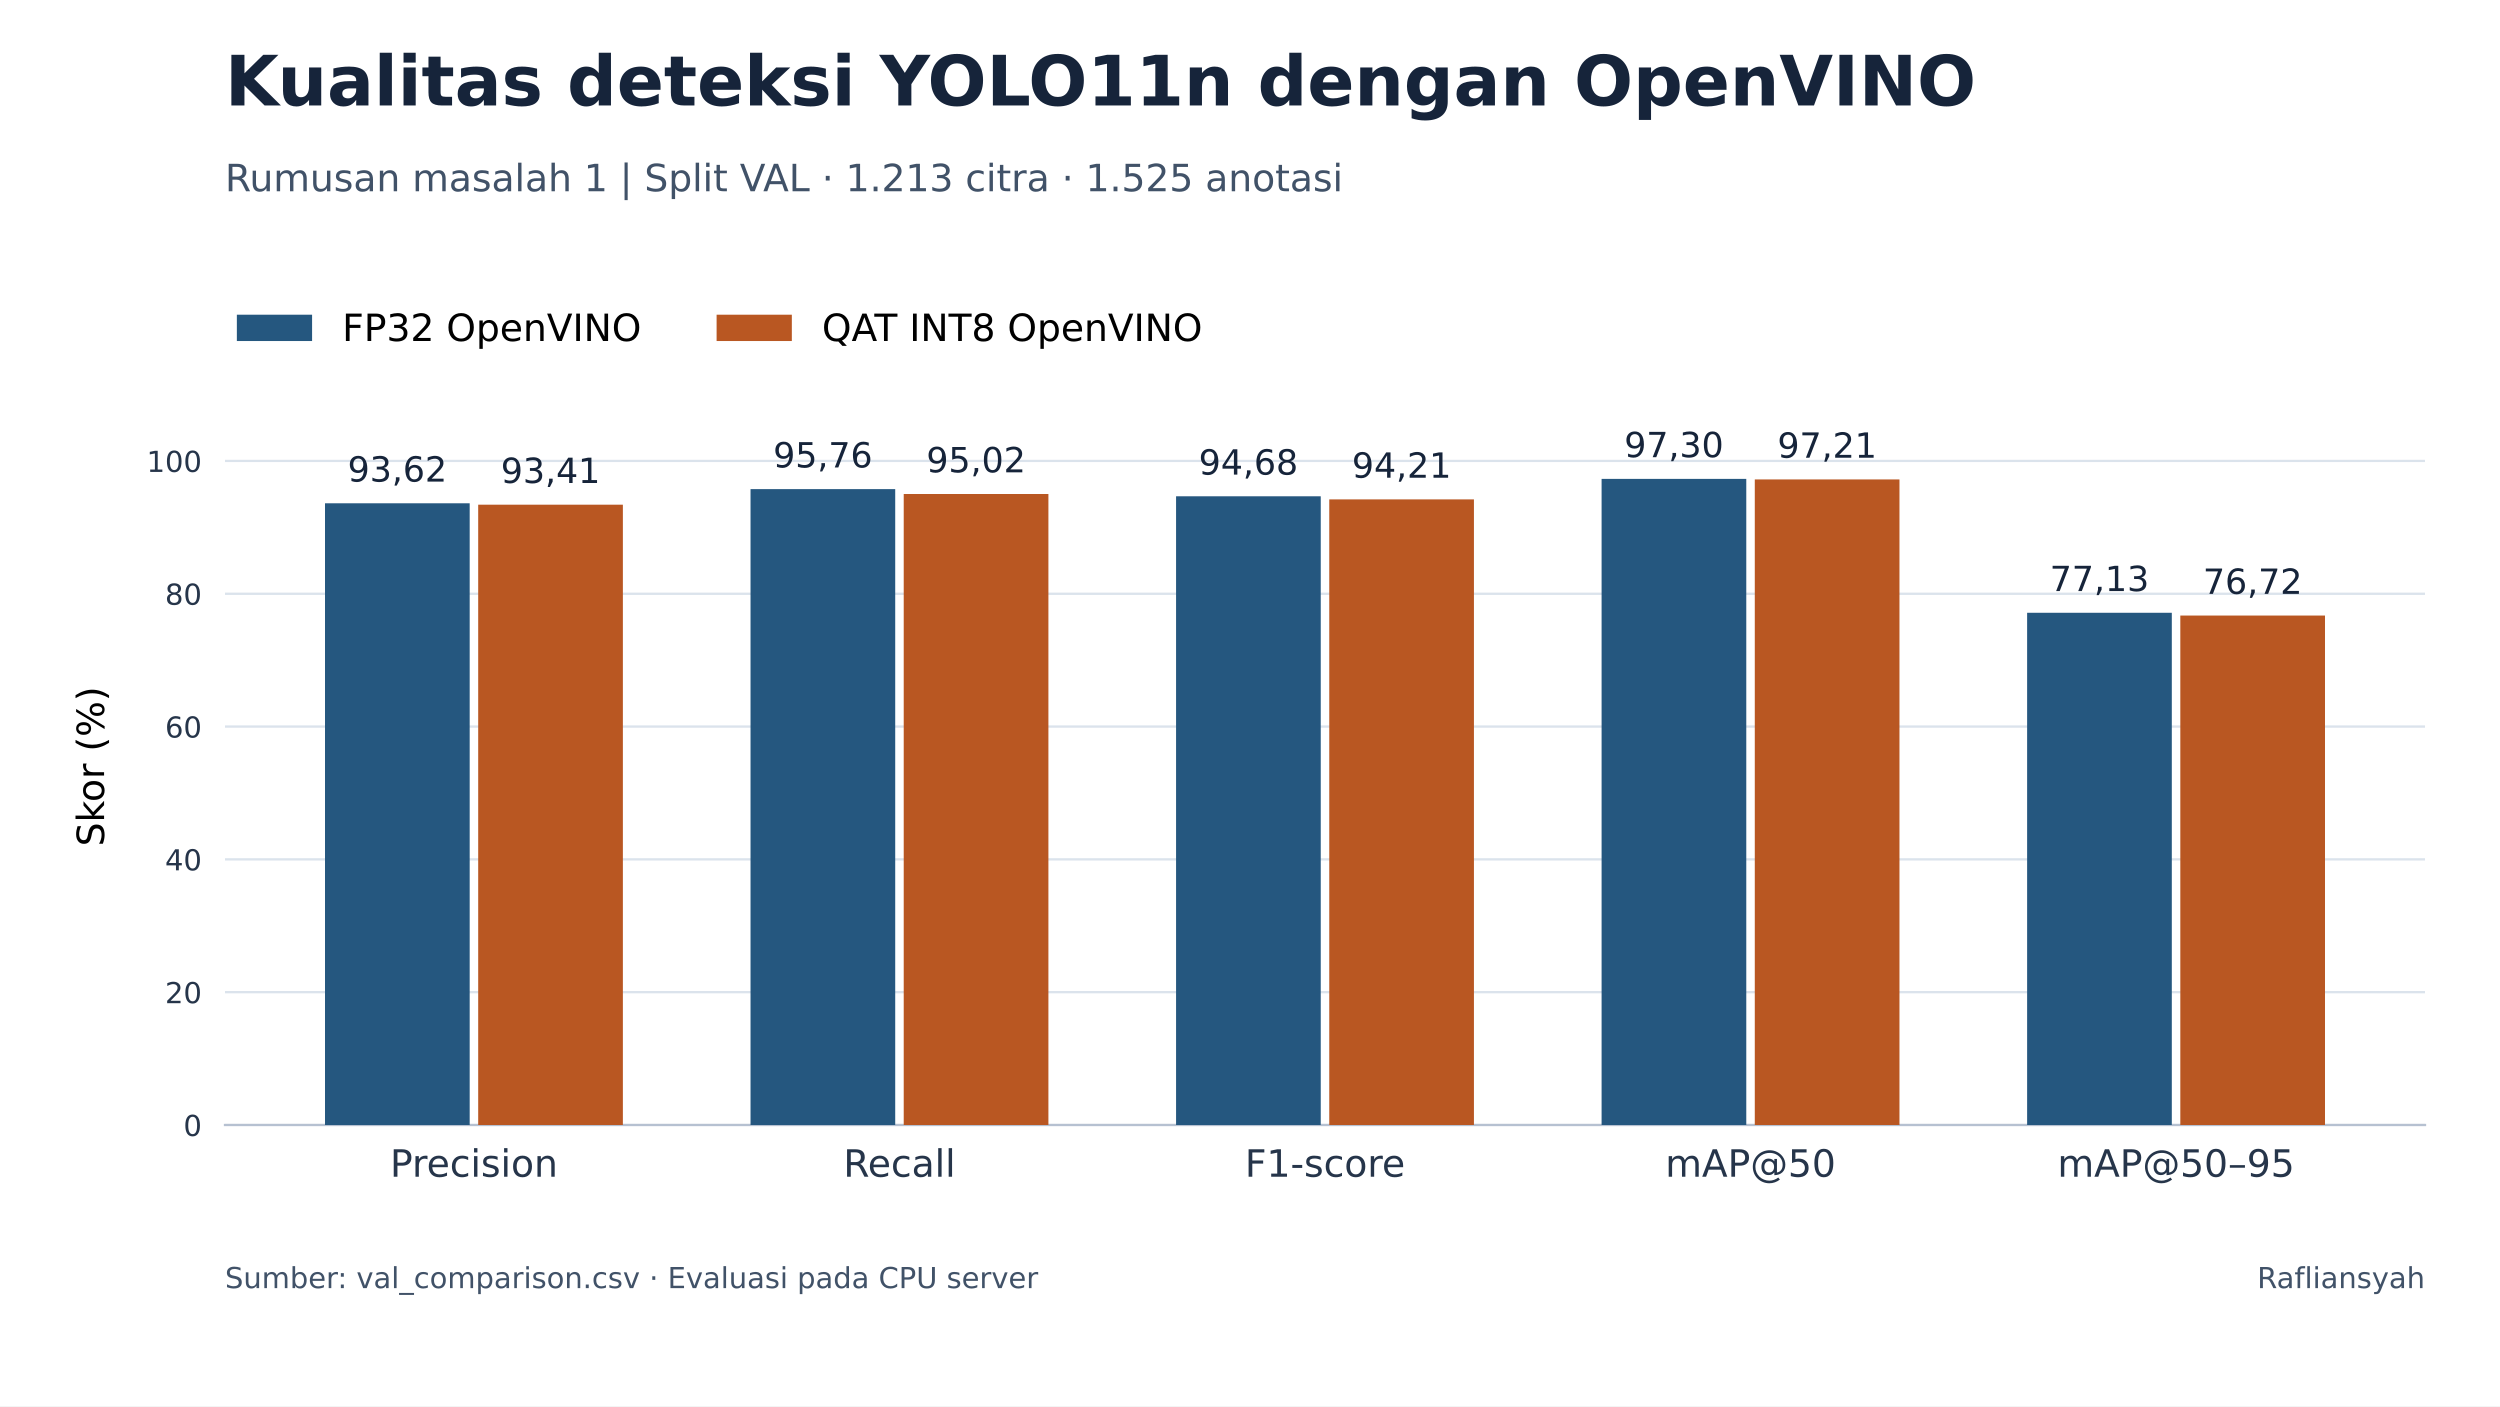
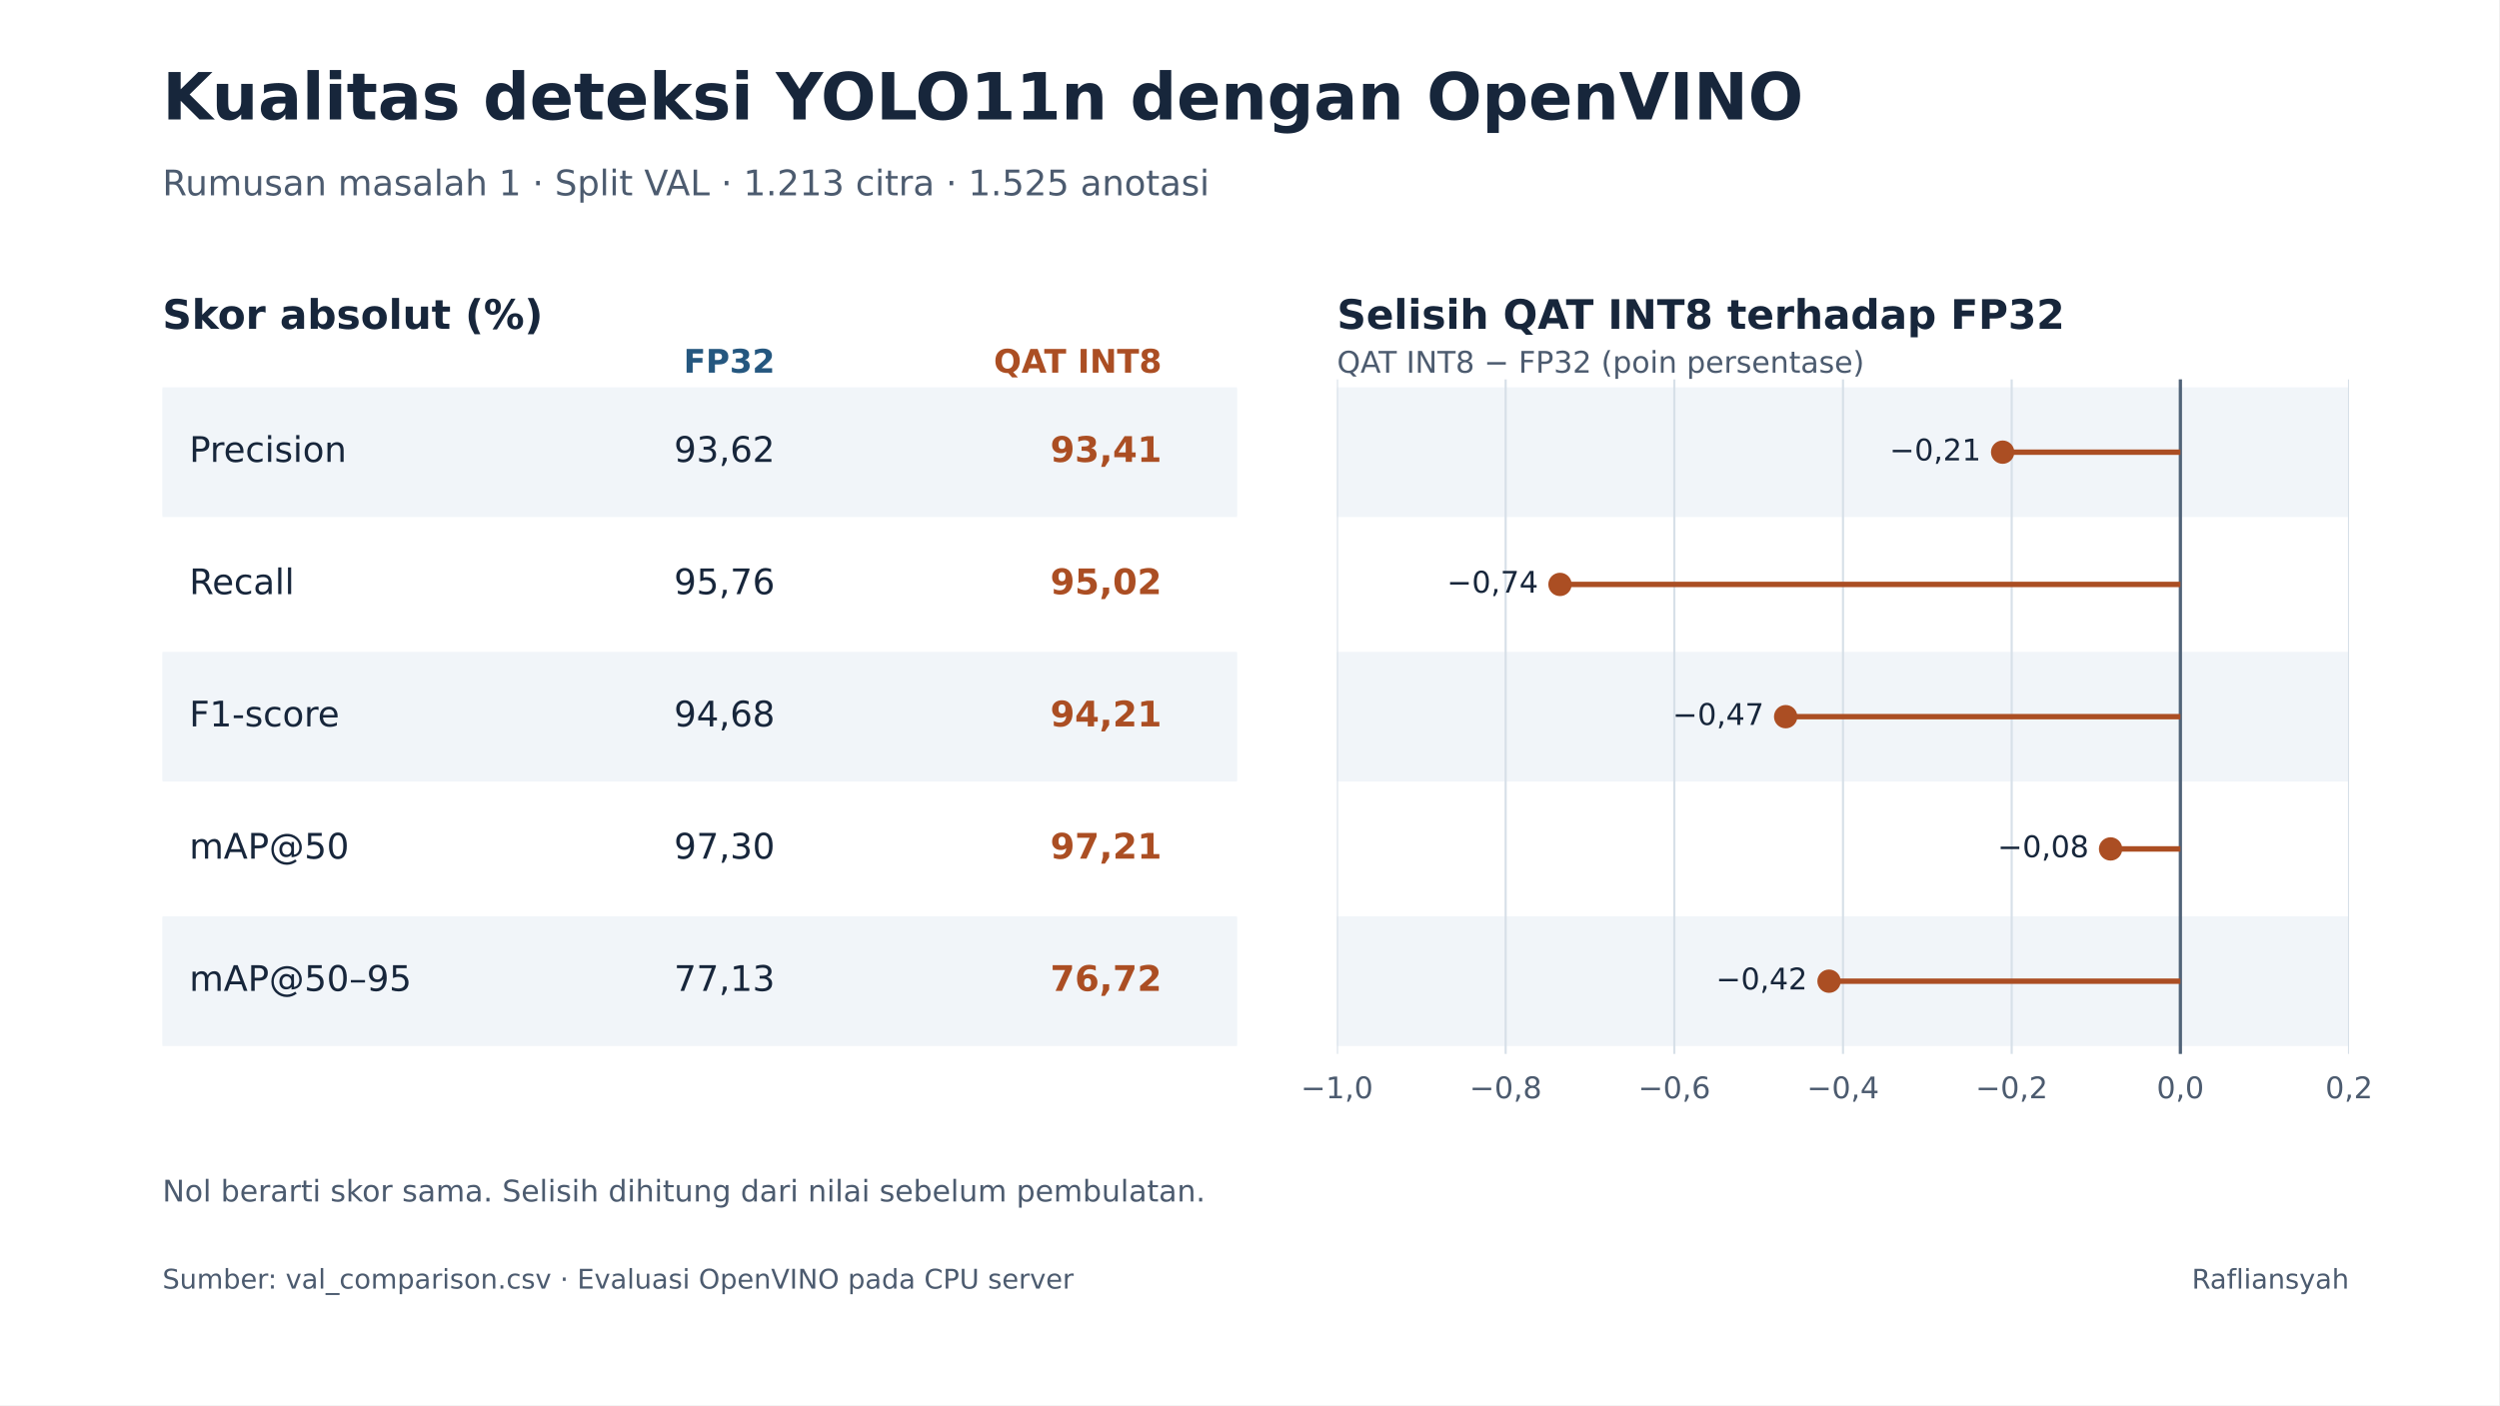
- <svg xmlns="http://www.w3.org/2000/svg" width="864pt" height="486pt" viewBox="0 0 864 486" version="1.1">
+ <svg xmlns="http://www.w3.org/2000/svg" xmlns:xlink="http://www.w3.org/1999/xlink" width="921.6pt" height="518.4pt" viewBox="0 0 921.6 518.4" version="1.1">
  <defs>
    <style type="text/css">*{stroke-linejoin: round; stroke-linecap: butt}</style>
  </defs>
  <g id="figure_1">
    <g id="patch_1">
-       <path d="M 0 486  L 864 486  L 864 0  L 0 0  z " style="fill: #ffffff" />
+       <path d="M 0 518.4  L 921.6 518.4  L 921.6 0  L 0 0  z " style="fill: #ffffff" />
    </g>
    <g id="axes_1">
      <g id="patch_2">
-         <path d="M 77.76 388.8  L 838.08 388.8  L 838.08 140.94  L 77.76 140.94  z " style="fill: #ffffff" />
+         <path d="M 59.904 190.222  L 456.192 190.222  L 456.192 143.383  L 59.904 143.383  z " clip-path="url(#p74e2cc0eab)" style="fill: #f1f5f9; stroke: #f1f5f9; stroke-linejoin: miter" />
+       </g>
+       <g id="patch_3">
+         <path d="M 59.904 287.803  L 456.192 287.803  L 456.192 240.965  L 59.904 240.965  z " clip-path="url(#p74e2cc0eab)" style="fill: #f1f5f9; stroke: #f1f5f9; stroke-linejoin: miter" />
+       </g>
+       <g id="patch_4">
+         <path d="M 59.904 385.385  L 456.192 385.385  L 456.192 338.546  L 59.904 338.546  z " clip-path="url(#p74e2cc0eab)" style="fill: #f1f5f9; stroke: #f1f5f9; stroke-linejoin: miter" />
+       </g>
+       <g id="text_1">
+         <text style="font-weight: 700; font-size: 15px; font-family: 'DejaVu Sans'; text-anchor: start; fill: #17263b" x="59.904" y="121.306" transform="rotate(-0 59.904 121.3056)">Skor absolut (%)</text>
+       </g>
+       <g id="text_2">
+         <text style="font-weight: 700; font-size: 12px; font-family: 'DejaVu Sans'; text-anchor: end; fill: #25577f" x="285.788" y="137.48" transform="rotate(-0 285.7882 137.4797)">FP32</text>
+       </g>
+       <g id="text_3">
+         <text style="font-weight: 700; font-size: 12px; font-family: 'DejaVu Sans'; text-anchor: end; fill: #ab4e23" x="428.452" y="137.48" transform="rotate(-0 428.4518 137.4797)">QAT INT8</text>
+       </g>
+       <g id="text_4">
+         <text style="font-size: 13px; font-family: 'DejaVu Sans'; text-anchor: start; fill: #17263b" x="69.811" y="170.39" transform="rotate(-0 69.8112 170.39)">Precision</text>
+       </g>
+       <g id="text_5">
+         <text style="font-size: 13px; font-family: 'DejaVu Sans'; text-anchor: end; fill: #17263b" x="285.788" y="170.39" transform="rotate(-0 285.7882 170.39)">93,62</text>
+       </g>
+       <g id="text_6">
+         <text style="font-weight: 700; font-size: 13px; font-family: 'DejaVu Sans'; text-anchor: end; fill: #ab4e23" x="428.452" y="170.39" transform="rotate(-0 428.4518 170.39)">93,41</text>
+       </g>
+       <g id="text_7">
+         <text style="font-size: 13px; font-family: 'DejaVu Sans'; text-anchor: start; fill: #17263b" x="69.811" y="219.181" transform="rotate(-0 69.8112 219.1806)">Recall</text>
+       </g>
+       <g id="text_8">
+         <text style="font-size: 13px; font-family: 'DejaVu Sans'; text-anchor: end; fill: #17263b" x="285.788" y="219.181" transform="rotate(-0 285.7882 219.1806)">95,76</text>
+       </g>
+       <g id="text_9">
+         <text style="font-weight: 700; font-size: 13px; font-family: 'DejaVu Sans'; text-anchor: end; fill: #ab4e23" x="428.452" y="219.181" transform="rotate(-0 428.4518 219.1806)">95,02</text>
+       </g>
+       <g id="text_10">
+         <text style="font-size: 13px; font-family: 'DejaVu Sans'; text-anchor: start; fill: #17263b" x="69.811" y="267.971" transform="rotate(-0 69.8112 267.9712)">F1-score</text>
+       </g>
+       <g id="text_11">
+         <text style="font-size: 13px; font-family: 'DejaVu Sans'; text-anchor: end; fill: #17263b" x="285.788" y="267.971" transform="rotate(-0 285.7882 267.9712)">94,68</text>
+       </g>
+       <g id="text_12">
+         <text style="font-weight: 700; font-size: 13px; font-family: 'DejaVu Sans'; text-anchor: end; fill: #ab4e23" x="428.452" y="267.971" transform="rotate(-0 428.4518 267.9712)">94,21</text>
+       </g>
+       <g id="text_13">
+         <text style="font-size: 13px; font-family: 'DejaVu Sans'; text-anchor: start; fill: #17263b" x="69.811" y="316.762" transform="rotate(-0 69.8112 316.7618)">mAP@50</text>
+       </g>
+       <g id="text_14">
+         <text style="font-size: 13px; font-family: 'DejaVu Sans'; text-anchor: end; fill: #17263b" x="285.788" y="316.762" transform="rotate(-0 285.7882 316.7618)">97,30</text>
+       </g>
+       <g id="text_15">
+         <text style="font-weight: 700; font-size: 13px; font-family: 'DejaVu Sans'; text-anchor: end; fill: #ab4e23" x="428.452" y="316.762" transform="rotate(-0 428.4518 316.7618)">97,21</text>
+       </g>
+       <g id="text_16">
+         <text style="font-size: 13px; font-family: 'DejaVu Sans'; text-anchor: start; fill: #17263b" x="69.811" y="365.552" transform="rotate(-0 69.8112 365.5524)">mAP@50–95</text>
+       </g>
+       <g id="text_17">
+         <text style="font-size: 13px; font-family: 'DejaVu Sans'; text-anchor: end; fill: #17263b" x="285.788" y="365.552" transform="rotate(-0 285.7882 365.5524)">77,13</text>
+       </g>
+       <g id="text_18">
+         <text style="font-weight: 700; font-size: 13px; font-family: 'DejaVu Sans'; text-anchor: end; fill: #ab4e23" x="428.452" y="365.552" transform="rotate(-0 428.4518 365.5524)">76,72</text>
+       </g>
+     </g>
+     <g id="axes_2">
+       <g id="patch_5">
+         <path d="M 493.056 388.8  L 866.304 388.8  L 866.304 139.968  L 493.056 139.968  z " style="fill: #ffffff" />
+       </g>
+       <g id="patch_6">
+         <path d="M 493.056 190.222  L 866.304 190.222  L 866.304 143.383  L 493.056 143.383  z " clip-path="url(#pc43e5fc2a2)" style="fill: #f1f5f9; stroke: #f1f5f9; stroke-linejoin: miter" />
+       </g>
+       <g id="patch_7">
+         <path d="M 493.056 287.803  L 866.304 287.803  L 866.304 240.965  L 493.056 240.965  z " clip-path="url(#pc43e5fc2a2)" style="fill: #f1f5f9; stroke: #f1f5f9; stroke-linejoin: miter" />
+       </g>
+       <g id="patch_8">
+         <path d="M 493.056 385.385  L 866.304 385.385  L 866.304 338.546  L 493.056 338.546  z " clip-path="url(#pc43e5fc2a2)" style="fill: #f1f5f9; stroke: #f1f5f9; stroke-linejoin: miter" />
      </g>
      <g id="matplotlib.axis_1">
        <g id="xtick_1">
-           <g id="line2d_1" />
-           <g id="text_1">
-             <text style="font-size: 13px; font-family: 'DejaVu Sans'; text-anchor: middle; fill: #26354a" x="163.792" y="406.678" transform="rotate(-0 163.7923 406.678)">Precision</text>
+           <g id="line2d_1">
+             <path d="M 493.056 388.8  L 493.056 139.968  " clip-path="url(#pc43e5fc2a2)" style="fill: none; stroke: #d7e0e8; stroke-width: 0.8; stroke-linecap: square" />
+           </g>
+           <g id="line2d_2" />
+           <g id="text_19">
+             <text style="font-size: 11px; font-family: 'DejaVu Sans'; text-anchor: middle; fill: #4c5b6f" x="493.056" y="405.158" transform="rotate(-0 493.056 405.1583)">−1,0</text>
          </g>
        </g>
        <g id="xtick_2">
-           <g id="line2d_2" />
-           <g id="text_2">
-             <text style="font-size: 13px; font-family: 'DejaVu Sans'; text-anchor: middle; fill: #26354a" x="310.856" y="406.678" transform="rotate(-0 310.8562 406.678)">Recall</text>
+           <g id="line2d_3">
+             <path d="M 555.264 388.8  L 555.264 139.968  " clip-path="url(#pc43e5fc2a2)" style="fill: none; stroke: #d7e0e8; stroke-width: 0.8; stroke-linecap: square" />
+           </g>
+           <g id="line2d_4" />
+           <g id="text_20">
+             <text style="font-size: 11px; font-family: 'DejaVu Sans'; text-anchor: middle; fill: #4c5b6f" x="555.264" y="405.158" transform="rotate(-0 555.264 405.1583)">−0,8</text>
          </g>
        </g>
        <g id="xtick_3">
-           <g id="line2d_3" />
-           <g id="text_3">
-             <text style="font-size: 13px; font-family: 'DejaVu Sans'; text-anchor: middle; fill: #26354a" x="457.92" y="406.678" transform="rotate(-0 457.92 406.678)">F1-score</text>
+           <g id="line2d_5">
+             <path d="M 617.472 388.8  L 617.472 139.968  " clip-path="url(#pc43e5fc2a2)" style="fill: none; stroke: #d7e0e8; stroke-width: 0.8; stroke-linecap: square" />
+           </g>
+           <g id="line2d_6" />
+           <g id="text_21">
+             <text style="font-size: 11px; font-family: 'DejaVu Sans'; text-anchor: middle; fill: #4c5b6f" x="617.472" y="405.158" transform="rotate(-0 617.472 405.1583)">−0,6</text>
          </g>
        </g>
        <g id="xtick_4">
-           <g id="line2d_4" />
-           <g id="text_4">
-             <text style="font-size: 13px; font-family: 'DejaVu Sans'; text-anchor: middle; fill: #26354a" x="604.984" y="406.678" transform="rotate(-0 604.9838 406.678)">mAP@50</text>
+           <g id="line2d_7">
+             <path d="M 679.68 388.8  L 679.68 139.968  " clip-path="url(#pc43e5fc2a2)" style="fill: none; stroke: #d7e0e8; stroke-width: 0.8; stroke-linecap: square" />
+           </g>
+           <g id="line2d_8" />
+           <g id="text_22">
+             <text style="font-size: 11px; font-family: 'DejaVu Sans'; text-anchor: middle; fill: #4c5b6f" x="679.68" y="405.158" transform="rotate(-0 679.68 405.1583)">−0,4</text>
          </g>
        </g>
        <g id="xtick_5">
-           <g id="line2d_5" />
-           <g id="text_5">
-             <text style="font-size: 13px; font-family: 'DejaVu Sans'; text-anchor: middle; fill: #26354a" x="752.048" y="406.678" transform="rotate(-0 752.0477 406.678)">mAP@50–95</text>
+           <g id="line2d_9">
+             <path d="M 741.888 388.8  L 741.888 139.968  " clip-path="url(#pc43e5fc2a2)" style="fill: none; stroke: #d7e0e8; stroke-width: 0.8; stroke-linecap: square" />
+           </g>
+           <g id="line2d_10" />
+           <g id="text_23">
+             <text style="font-size: 11px; font-family: 'DejaVu Sans'; text-anchor: middle; fill: #4c5b6f" x="741.888" y="405.158" transform="rotate(-0 741.888 405.1583)">−0,2</text>
+           </g>
+         </g>
+         <g id="xtick_6">
+           <g id="line2d_11">
+             <path d="M 804.096 388.8  L 804.096 139.968  " clip-path="url(#pc43e5fc2a2)" style="fill: none; stroke: #d7e0e8; stroke-width: 0.8; stroke-linecap: square" />
+           </g>
+           <g id="line2d_12" />
+           <g id="text_24">
+             <text style="font-size: 11px; font-family: 'DejaVu Sans'; text-anchor: middle; fill: #4c5b6f" x="804.096" y="405.158" transform="rotate(-0 804.096 405.1583)">0,0</text>
+           </g>
+         </g>
+         <g id="xtick_7">
+           <g id="line2d_13">
+             <path d="M 866.304 388.8  L 866.304 139.968  " clip-path="url(#pc43e5fc2a2)" style="fill: none; stroke: #d7e0e8; stroke-width: 0.8; stroke-linecap: square" />
+           </g>
+           <g id="line2d_14" />
+           <g id="text_25">
+             <text style="font-size: 11px; font-family: 'DejaVu Sans'; text-anchor: middle; fill: #4c5b6f" x="866.304" y="405.158" transform="rotate(-0 866.304 405.1583)">0,2</text>
          </g>
        </g>
      </g>
      <g id="matplotlib.axis_2">
        <g id="ytick_1">
-           <g id="line2d_6">
-             <path d="M 77.76 388.8  L 838.08 388.8  " clip-path="url(#p4177d5017f)" style="fill: none; stroke: #dbe3ec; stroke-width: 0.8; stroke-linecap: square" />
-           </g>
-           <g id="line2d_7" />
-           <g id="text_6">
-             <text style="font-size: 10px; font-family: 'DejaVu Sans'; text-anchor: end; fill: #26354a" x="69.76" y="392.599" transform="rotate(-0 69.76 392.5992)">0</text>
-           </g>
+           <g id="line2d_15" />
        </g>
        <g id="ytick_2">
-           <g id="line2d_8">
-             <path d="M 77.76 342.9  L 838.08 342.9  " clip-path="url(#p4177d5017f)" style="fill: none; stroke: #dbe3ec; stroke-width: 0.8; stroke-linecap: square" />
-           </g>
-           <g id="line2d_9" />
-           <g id="text_7">
-             <text style="font-size: 10px; font-family: 'DejaVu Sans'; text-anchor: end; fill: #26354a" x="69.76" y="346.699" transform="rotate(-0 69.76 346.6992)">20</text>
-           </g>
+           <g id="line2d_16" />
        </g>
        <g id="ytick_3">
-           <g id="line2d_10">
-             <path d="M 77.76 297  L 838.08 297  " clip-path="url(#p4177d5017f)" style="fill: none; stroke: #dbe3ec; stroke-width: 0.8; stroke-linecap: square" />
-           </g>
-           <g id="line2d_11" />
-           <g id="text_8">
-             <text style="font-size: 10px; font-family: 'DejaVu Sans'; text-anchor: end; fill: #26354a" x="69.76" y="300.799" transform="rotate(-0 69.76 300.7992)">40</text>
-           </g>
+           <g id="line2d_17" />
        </g>
        <g id="ytick_4">
-           <g id="line2d_12">
-             <path d="M 77.76 251.1  L 838.08 251.1  " clip-path="url(#p4177d5017f)" style="fill: none; stroke: #dbe3ec; stroke-width: 0.8; stroke-linecap: square" />
-           </g>
-           <g id="line2d_13" />
-           <g id="text_9">
-             <text style="font-size: 10px; font-family: 'DejaVu Sans'; text-anchor: end; fill: #26354a" x="69.76" y="254.899" transform="rotate(-0 69.76 254.8992)">60</text>
-           </g>
+           <g id="line2d_18" />
        </g>
        <g id="ytick_5">
-           <g id="line2d_14">
-             <path d="M 77.76 205.2  L 838.08 205.2  " clip-path="url(#p4177d5017f)" style="fill: none; stroke: #dbe3ec; stroke-width: 0.8; stroke-linecap: square" />
-           </g>
-           <g id="line2d_15" />
-           <g id="text_10">
-             <text style="font-size: 10px; font-family: 'DejaVu Sans'; text-anchor: end; fill: #26354a" x="69.76" y="208.999" transform="rotate(-0 69.76 208.9992)">80</text>
-           </g>
-         </g>
-         <g id="ytick_6">
-           <g id="line2d_16">
-             <path d="M 77.76 159.3  L 838.08 159.3  " clip-path="url(#p4177d5017f)" style="fill: none; stroke: #dbe3ec; stroke-width: 0.8; stroke-linecap: square" />
-           </g>
-           <g id="line2d_17" />
-           <g id="text_11">
-             <text style="font-size: 10px; font-family: 'DejaVu Sans'; text-anchor: end; fill: #26354a" x="69.76" y="163.099" transform="rotate(-0 69.76 163.0992)">100</text>
-           </g>
-         </g>
-         <g id="text_12">
-           <text style="font-size: 13px; font-family: 'DejaVu Sans'; text-anchor: middle" x="35.969" y="264.87" transform="rotate(-90 35.96891 264.87)">Skor (%)</text>
-         </g>
-       </g>
-       <g id="patch_3">
-         <path d="M 77.76 388.8  L 838.08 388.8  " style="fill: none; stroke: #b6c1d1; stroke-width: 0.8; stroke-linejoin: miter; stroke-linecap: square" />
-       </g>
-       <g id="patch_4">
-         <path d="M 112.32 388.8  L 162.322 388.8  L 162.322 173.937  L 112.32 173.937  z " clip-path="url(#p4177d5017f)" style="fill: #25577f" />
-       </g>
-       <g id="patch_5">
-         <path d="M 259.384 388.8  L 309.386 388.8  L 309.386 169.039  L 259.384 169.039  z " clip-path="url(#p4177d5017f)" style="fill: #25577f" />
-       </g>
-       <g id="patch_6">
-         <path d="M 406.448 388.8  L 456.449 388.8  L 456.449 171.516  L 406.448 171.516  z " clip-path="url(#p4177d5017f)" style="fill: #25577f" />
-       </g>
-       <g id="patch_7">
-         <path d="M 553.511 388.8  L 603.513 388.8  L 603.513 165.503  L 553.511 165.503  z " clip-path="url(#p4177d5017f)" style="fill: #25577f" />
-       </g>
-       <g id="patch_8">
-         <path d="M 700.575 388.8  L 750.577 388.8  L 750.577 211.776  L 700.575 211.776  z " clip-path="url(#p4177d5017f)" style="fill: #25577f" />
-       </g>
-       <g id="text_13">
-         <text style="font-size: 12px; font-family: 'DejaVu Sans'; text-anchor: middle; fill: #16243a" x="137.321" y="166.441" transform="rotate(-0 137.3209 166.4412)">93,62</text>
-       </g>
-       <g id="text_14">
-         <text style="font-size: 12px; font-family: 'DejaVu Sans'; text-anchor: middle; fill: #16243a" x="284.385" y="161.544" transform="rotate(-0 284.3847 161.5436)">95,76</text>
-       </g>
-       <g id="text_15">
-         <text style="font-size: 12px; font-family: 'DejaVu Sans'; text-anchor: middle; fill: #16243a" x="431.449" y="164.02" transform="rotate(-0 431.4485 164.02)">94,68</text>
-       </g>
-       <g id="text_16">
-         <text style="font-size: 12px; font-family: 'DejaVu Sans'; text-anchor: middle; fill: #16243a" x="578.512" y="158.007" transform="rotate(-0 578.5123 158.0071)">97,30</text>
-       </g>
-       <g id="text_17">
-         <text style="font-size: 12px; font-family: 'DejaVu Sans'; text-anchor: middle; fill: #16243a" x="725.576" y="204.281" transform="rotate(-0 725.5762 204.2808)">77,13</text>
-       </g>
-       <g id="patch_9">
-         <path d="M 165.263 388.8  L 215.265 388.8  L 215.265 174.42  L 165.263 174.42  z " clip-path="url(#p4177d5017f)" style="fill: #b95722" />
-       </g>
-       <g id="patch_10">
-         <path d="M 312.327 388.8  L 362.329 388.8  L 362.329 170.727  L 312.327 170.727  z " clip-path="url(#p4177d5017f)" style="fill: #b95722" />
-       </g>
-       <g id="patch_11">
-         <path d="M 459.391 388.8  L 509.392 388.8  L 509.392 172.59  L 459.391 172.59  z " clip-path="url(#p4177d5017f)" style="fill: #b95722" />
-       </g>
-       <g id="patch_12">
-         <path d="M 606.454 388.8  L 656.456 388.8  L 656.456 165.693  L 606.454 165.693  z " clip-path="url(#p4177d5017f)" style="fill: #b95722" />
-       </g>
-       <g id="patch_13">
-         <path d="M 753.518 388.8  L 803.52 388.8  L 803.52 212.733  L 753.518 212.733  z " clip-path="url(#p4177d5017f)" style="fill: #b95722" />
-       </g>
-       <g id="text_18">
-         <text style="font-size: 12px; font-family: 'DejaVu Sans'; text-anchor: middle; fill: #16243a" x="190.264" y="166.925" transform="rotate(-0 190.2638 166.9248)">93,41</text>
-       </g>
-       <g id="text_19">
-         <text style="font-size: 12px; font-family: 'DejaVu Sans'; text-anchor: middle; fill: #16243a" x="337.328" y="163.232" transform="rotate(-0 337.3277 163.2317)">95,02</text>
-       </g>
-       <g id="text_20">
-         <text style="font-size: 12px; font-family: 'DejaVu Sans'; text-anchor: middle; fill: #16243a" x="484.391" y="165.094" transform="rotate(-0 484.3915 165.094)">94,21</text>
-       </g>
-       <g id="text_21">
-         <text style="font-size: 12px; font-family: 'DejaVu Sans'; text-anchor: middle; fill: #16243a" x="631.455" y="158.197" transform="rotate(-0 631.4553 158.197)">97,21</text>
-       </g>
-       <g id="text_22">
-         <text style="font-size: 12px; font-family: 'DejaVu Sans'; text-anchor: middle; fill: #16243a" x="778.519" y="205.237" transform="rotate(-0 778.5191 205.2369)">76,72</text>
-       </g>
-       <g id="legend_1">
-         <g id="patch_14">
-           <path d="M 81.857 117.861  L 107.857 117.861  L 107.857 108.761  L 81.857 108.761  z " style="fill: #25577f" />
-         </g>
-         <g id="text_23">
-           <text style="font-size: 13px; font-family: 'DejaVu Sans'; text-anchor: start" x="118.257" y="117.861" transform="rotate(-0 118.2568 117.8613)">FP32 OpenVINO</text>
-         </g>
-         <g id="patch_15">
-           <path d="M 247.658 117.861  L 273.658 117.861  L 273.658 108.761  L 247.658 108.761  z " style="fill: #b95722" />
-         </g>
-         <g id="text_24">
-           <text style="font-size: 13px; font-family: 'DejaVu Sans'; text-anchor: start" x="284.058" y="117.861" transform="rotate(-0 284.0576 117.8613)">QAT INT8 OpenVINO</text>
-         </g>
-       </g>
-     </g>
-     <g id="text_25">
-       <text style="font-weight: 700; font-size: 24px; font-family: 'DejaVu Sans'; text-anchor: start; fill: #16243a" x="77.76" y="36.45" transform="rotate(-0 77.76 36.45)">Kualitas deteksi YOLO11n dengan OpenVINO</text>
-     </g>
-     <g id="text_26">
-       <text style="font-size: 13px; font-family: 'DejaVu Sans'; text-anchor: start; fill: #415268" x="77.76" y="66.096" transform="rotate(-0 77.76 66.096)">Rumusan masalah 1  |  Split VAL  ·  1.213 citra  ·  1.525 anotasi</text>
-     </g>
-     <g id="text_27">
-       <text style="font-size: 10px; font-family: 'DejaVu Sans'; text-anchor: start; fill: #415268" x="77.76" y="445.176" transform="rotate(-0 77.76 445.176)">Sumber: val_comparison.csv  ·  Evaluasi pada CPU server</text>
-     </g>
-     <g id="text_28">
-       <text style="font-size: 10px; font-family: 'DejaVu Sans'; text-anchor: end; fill: #415268" x="838.08" y="445.176" transform="rotate(-0 838.08 445.176)">Rafliansyah</text>
+           <g id="line2d_19" />
+         </g>
+       </g>
+       <g id="line2d_20">
+         <path d="M 804.096 388.8  L 804.096 139.968  " clip-path="url(#pc43e5fc2a2)" style="fill: none; stroke: #516378; stroke-width: 1.2; stroke-linecap: square" />
+       </g>
+       <g id="text_26">
+         <text style="font-weight: 700; font-size: 15px; font-family: 'DejaVu Sans'; text-anchor: start; fill: #17263b" x="493.056" y="121.306" transform="rotate(-0 493.056 121.3056)">Selisih QAT INT8 terhadap FP32</text>
+       </g>
+       <g id="text_27">
+         <text style="font-size: 11px; font-family: 'DejaVu Sans'; text-anchor: start; fill: #4c5b6f" x="493.056" y="137.48" transform="rotate(-0 493.056 137.4797)">QAT INT8 − FP32 (poin persentase)</text>
+       </g>
+       <g id="LineCollection_1">
+         <path d="M 738.551 166.803  L 804.096 166.803  " clip-path="url(#pc43e5fc2a2)" style="fill: none; stroke: #ab4e23; stroke-width: 2" />
+         <path d="M 575.308 215.593  L 804.096 215.593  " clip-path="url(#pc43e5fc2a2)" style="fill: none; stroke: #ab4e23; stroke-width: 2" />
+         <path d="M 658.532 264.384  L 804.096 264.384  " clip-path="url(#pc43e5fc2a2)" style="fill: none; stroke: #ab4e23; stroke-width: 2" />
+         <path d="M 778.358 313.175  L 804.096 313.175  " clip-path="url(#pc43e5fc2a2)" style="fill: none; stroke: #ab4e23; stroke-width: 2" />
+         <path d="M 674.525 361.965  L 804.096 361.965  " clip-path="url(#pc43e5fc2a2)" style="fill: none; stroke: #ab4e23; stroke-width: 2" />
+       </g>
+       <g id="text_28">
+         <text style="font-size: 11px; font-family: 'DejaVu Sans'; text-anchor: end; fill: #17263b" x="730.551" y="169.838" transform="rotate(-0 730.5511 169.8381)">−0,21</text>
+       </g>
+       <g id="text_29">
+         <text style="font-size: 11px; font-family: 'DejaVu Sans'; text-anchor: end; fill: #17263b" x="567.308" y="218.629" transform="rotate(-0 567.3079 218.6287)">−0,74</text>
+       </g>
+       <g id="text_30">
+         <text style="font-size: 11px; font-family: 'DejaVu Sans'; text-anchor: end; fill: #17263b" x="650.532" y="267.419" transform="rotate(-0 650.5321 267.4193)">−0,47</text>
+       </g>
+       <g id="text_31">
+         <text style="font-size: 11px; font-family: 'DejaVu Sans'; text-anchor: end; fill: #17263b" x="770.358" y="316.21" transform="rotate(-0 770.3577 316.2099)">−0,08</text>
+       </g>
+       <g id="text_32">
+         <text style="font-size: 11px; font-family: 'DejaVu Sans'; text-anchor: end; fill: #17263b" x="666.525" y="365" transform="rotate(-0 666.5249 365.0005)">−0,42</text>
+       </g>
+       <g id="PathCollection_1">
+         <defs>
+           <path id="m25c9fb5d6c" d="M 0 3.808  C 1.01 3.808 1.979 3.407 2.693 2.693  C 3.407 1.979 3.808 1.01 3.808 0  C 3.808 -1.01 3.407 -1.979 2.693 -2.693  C 1.979 -3.407 1.01 -3.808 0 -3.808  C -1.01 -3.808 -1.979 -3.407 -2.693 -2.693  C -3.407 -1.979 -3.808 -1.01 -3.808 0  C -3.808 1.01 -3.407 1.979 -2.693 2.693  C -1.979 3.407 -1.01 3.808 0 3.808  z " style="stroke: #ab4e23" />
+         </defs>
+         <g clip-path="url(#pc43e5fc2a2)">
+           <use xlink:href="#m25c9fb5d6c" x="738.551" y="166.803" style="fill: #ab4e23; stroke: #ab4e23" />
+           <use xlink:href="#m25c9fb5d6c" x="575.308" y="215.593" style="fill: #ab4e23; stroke: #ab4e23" />
+           <use xlink:href="#m25c9fb5d6c" x="658.532" y="264.384" style="fill: #ab4e23; stroke: #ab4e23" />
+           <use xlink:href="#m25c9fb5d6c" x="778.358" y="313.175" style="fill: #ab4e23; stroke: #ab4e23" />
+           <use xlink:href="#m25c9fb5d6c" x="674.525" y="361.965" style="fill: #ab4e23; stroke: #ab4e23" />
+         </g>
+       </g>
+     </g>
+     <g id="text_33">
+       <text style="font-weight: 700; font-size: 24px; font-family: 'DejaVu Sans'; text-anchor: start; fill: #17263b" x="59.904" y="44.064" transform="rotate(-0 59.904 44.064)">Kualitas deteksi YOLO11n dengan OpenVINO</text>
+     </g>
+     <g id="text_34">
+       <text style="font-size: 13px; font-family: 'DejaVu Sans'; text-anchor: start; fill: #4c5b6f" x="59.904" y="72.058" transform="rotate(-0 59.904 72.0576)">Rumusan masalah 1  ·  Split VAL  ·  1.213 citra  ·  1.525 anotasi</text>
+     </g>
+     <g id="text_35">
+       <text style="font-size: 11px; font-family: 'DejaVu Sans'; text-anchor: start; fill: #4c5b6f" x="59.904" y="443.232" transform="rotate(-0 59.904 443.232)">Nol berarti skor sama. Selisih dihitung dari nilai sebelum pembulatan.</text>
+     </g>
+     <g id="text_36">
+       <text style="font-size: 10px; font-family: 'DejaVu Sans'; text-anchor: start; fill: #4c5b6f" x="59.904" y="475.373" transform="rotate(-0 59.904 475.3728)">Sumber: val_comparison.csv  ·  Evaluasi OpenVINO pada CPU server</text>
+     </g>
+     <g id="text_37">
+       <text style="font-size: 10px; font-family: 'DejaVu Sans'; text-anchor: end; fill: #4c5b6f" x="866.304" y="475.373" transform="rotate(-0 866.304 475.3728)">Rafliansyah</text>
    </g>
  </g>
  <defs>
-     <clipPath id="p4177d5017f">
-       <rect x="77.76" y="140.94" width="760.32" height="247.86" />
+     <clipPath id="p74e2cc0eab">
+       <rect x="59.904" y="139.968" width="396.288" height="248.832" />
+     </clipPath>
+     <clipPath id="pc43e5fc2a2">
+       <rect x="493.056" y="139.968" width="373.248" height="248.832" />
    </clipPath>
  </defs>
</svg>
